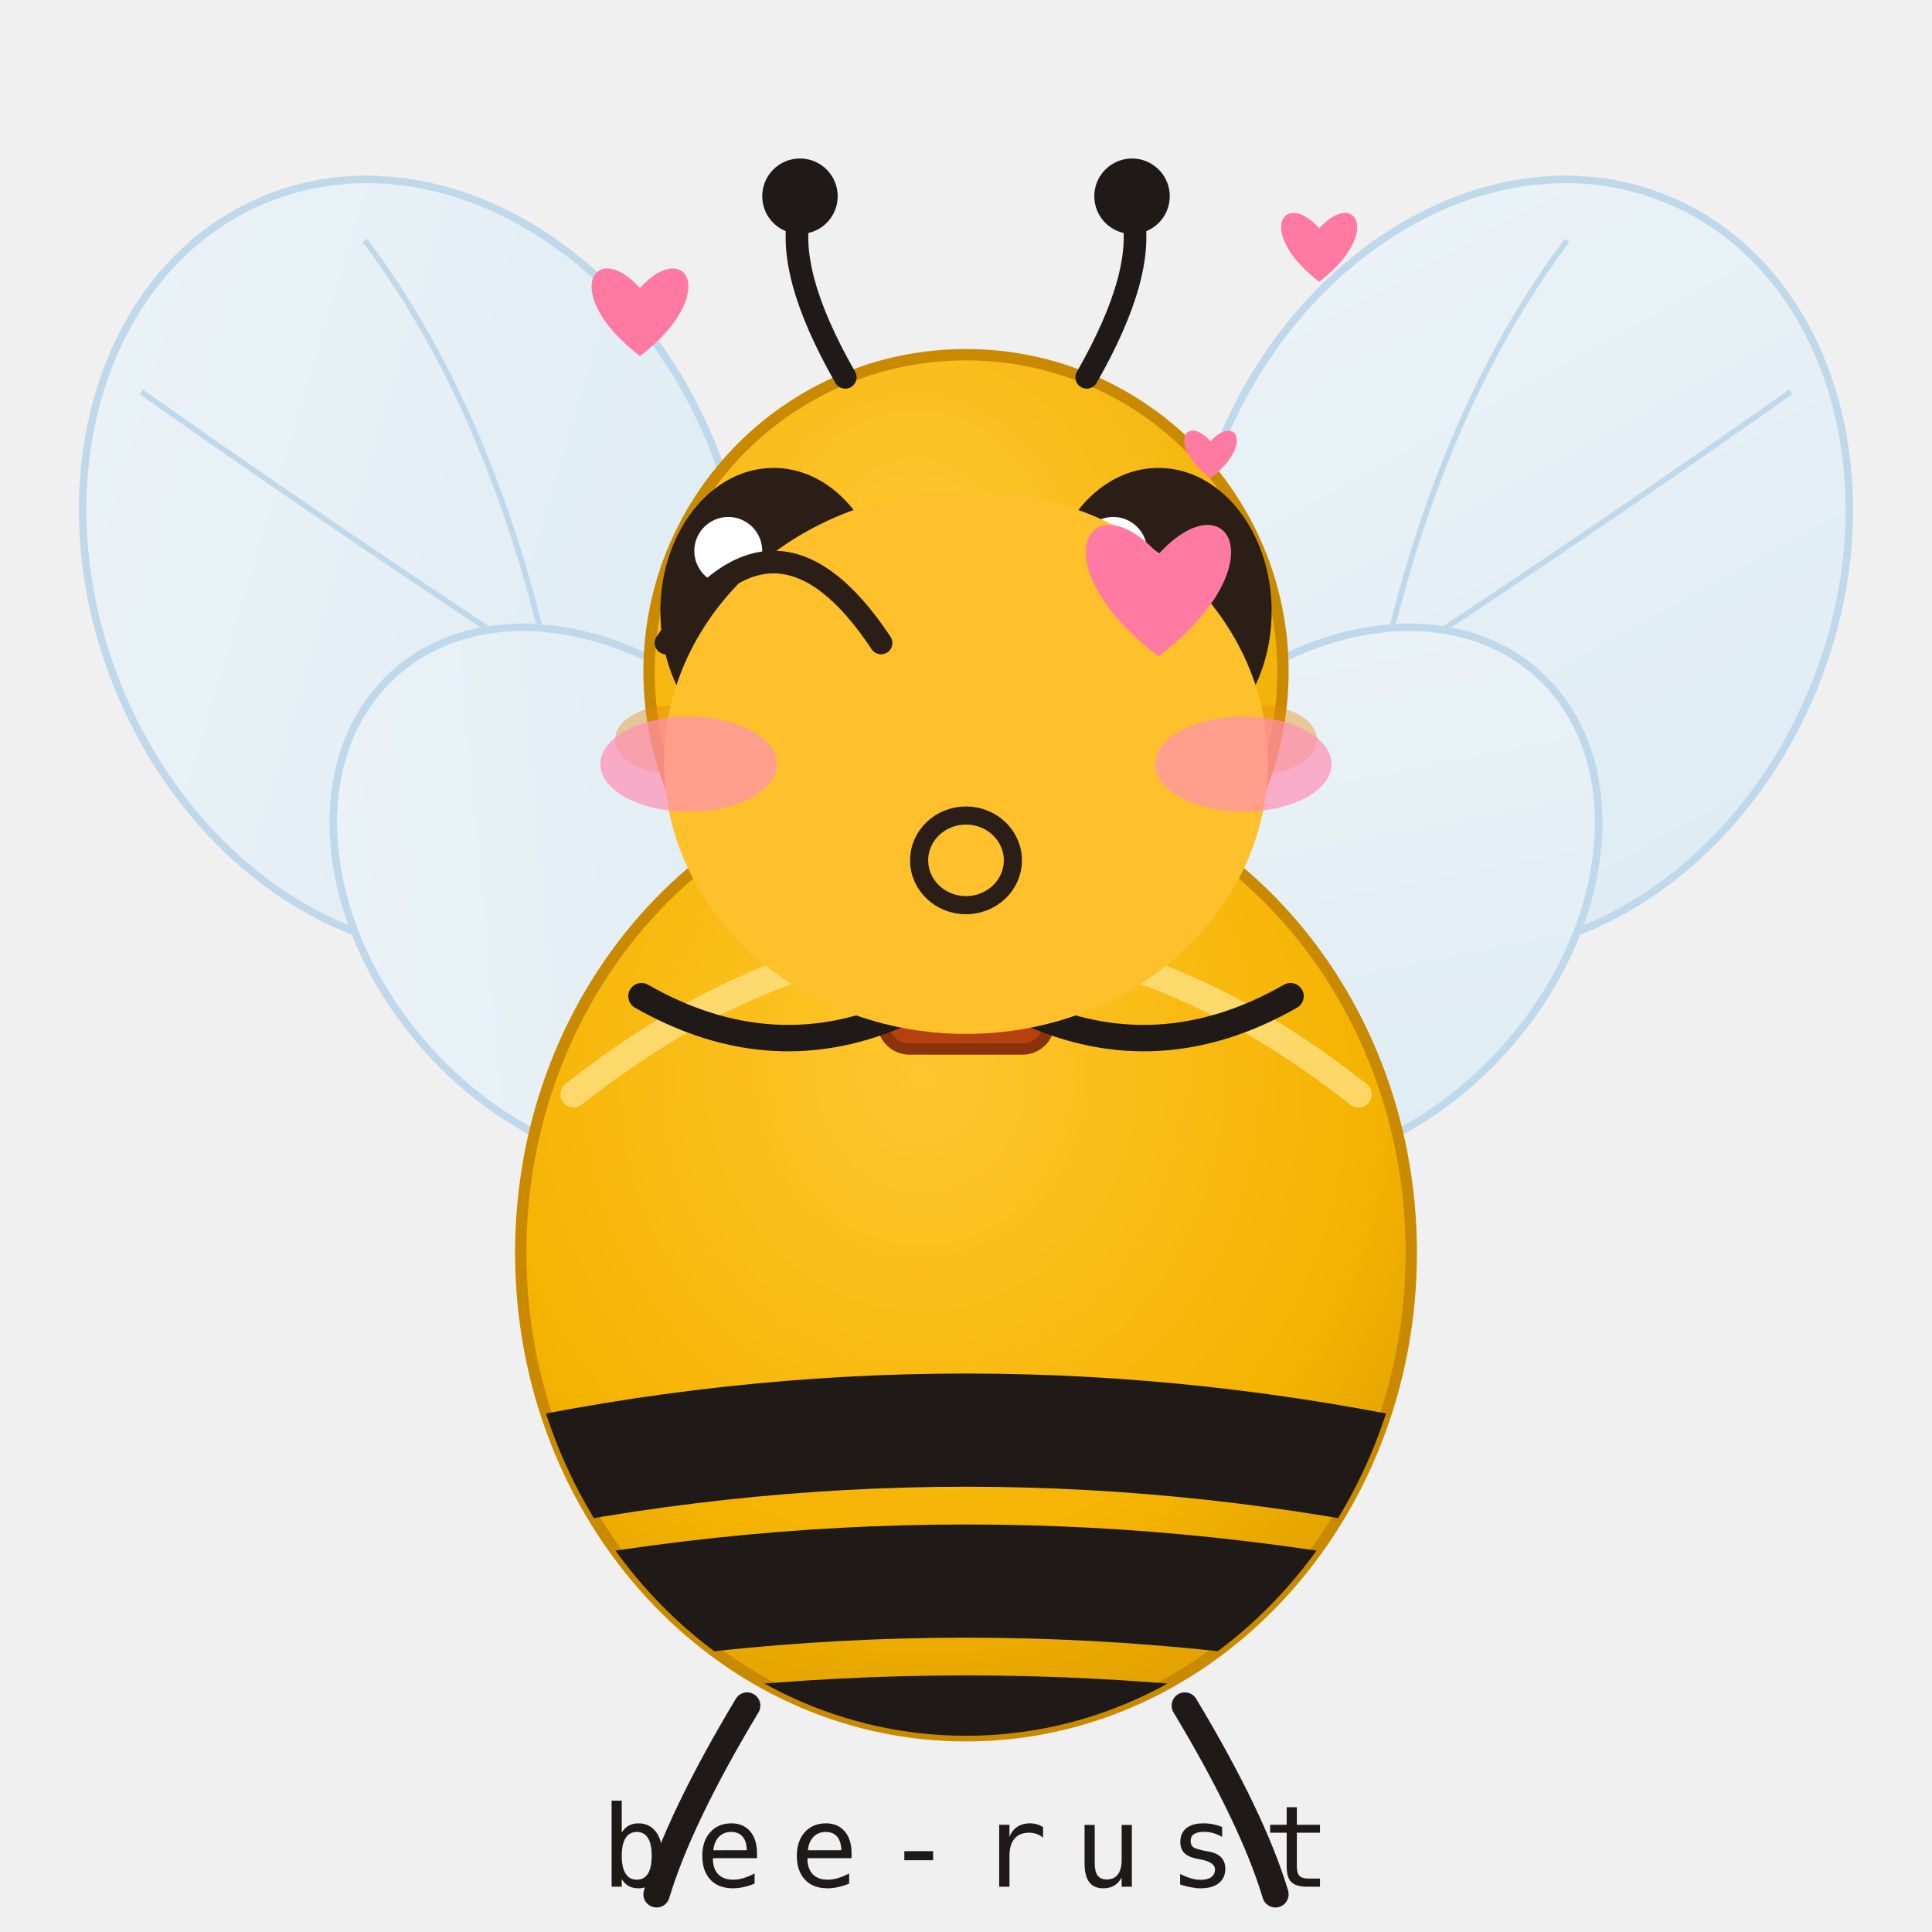
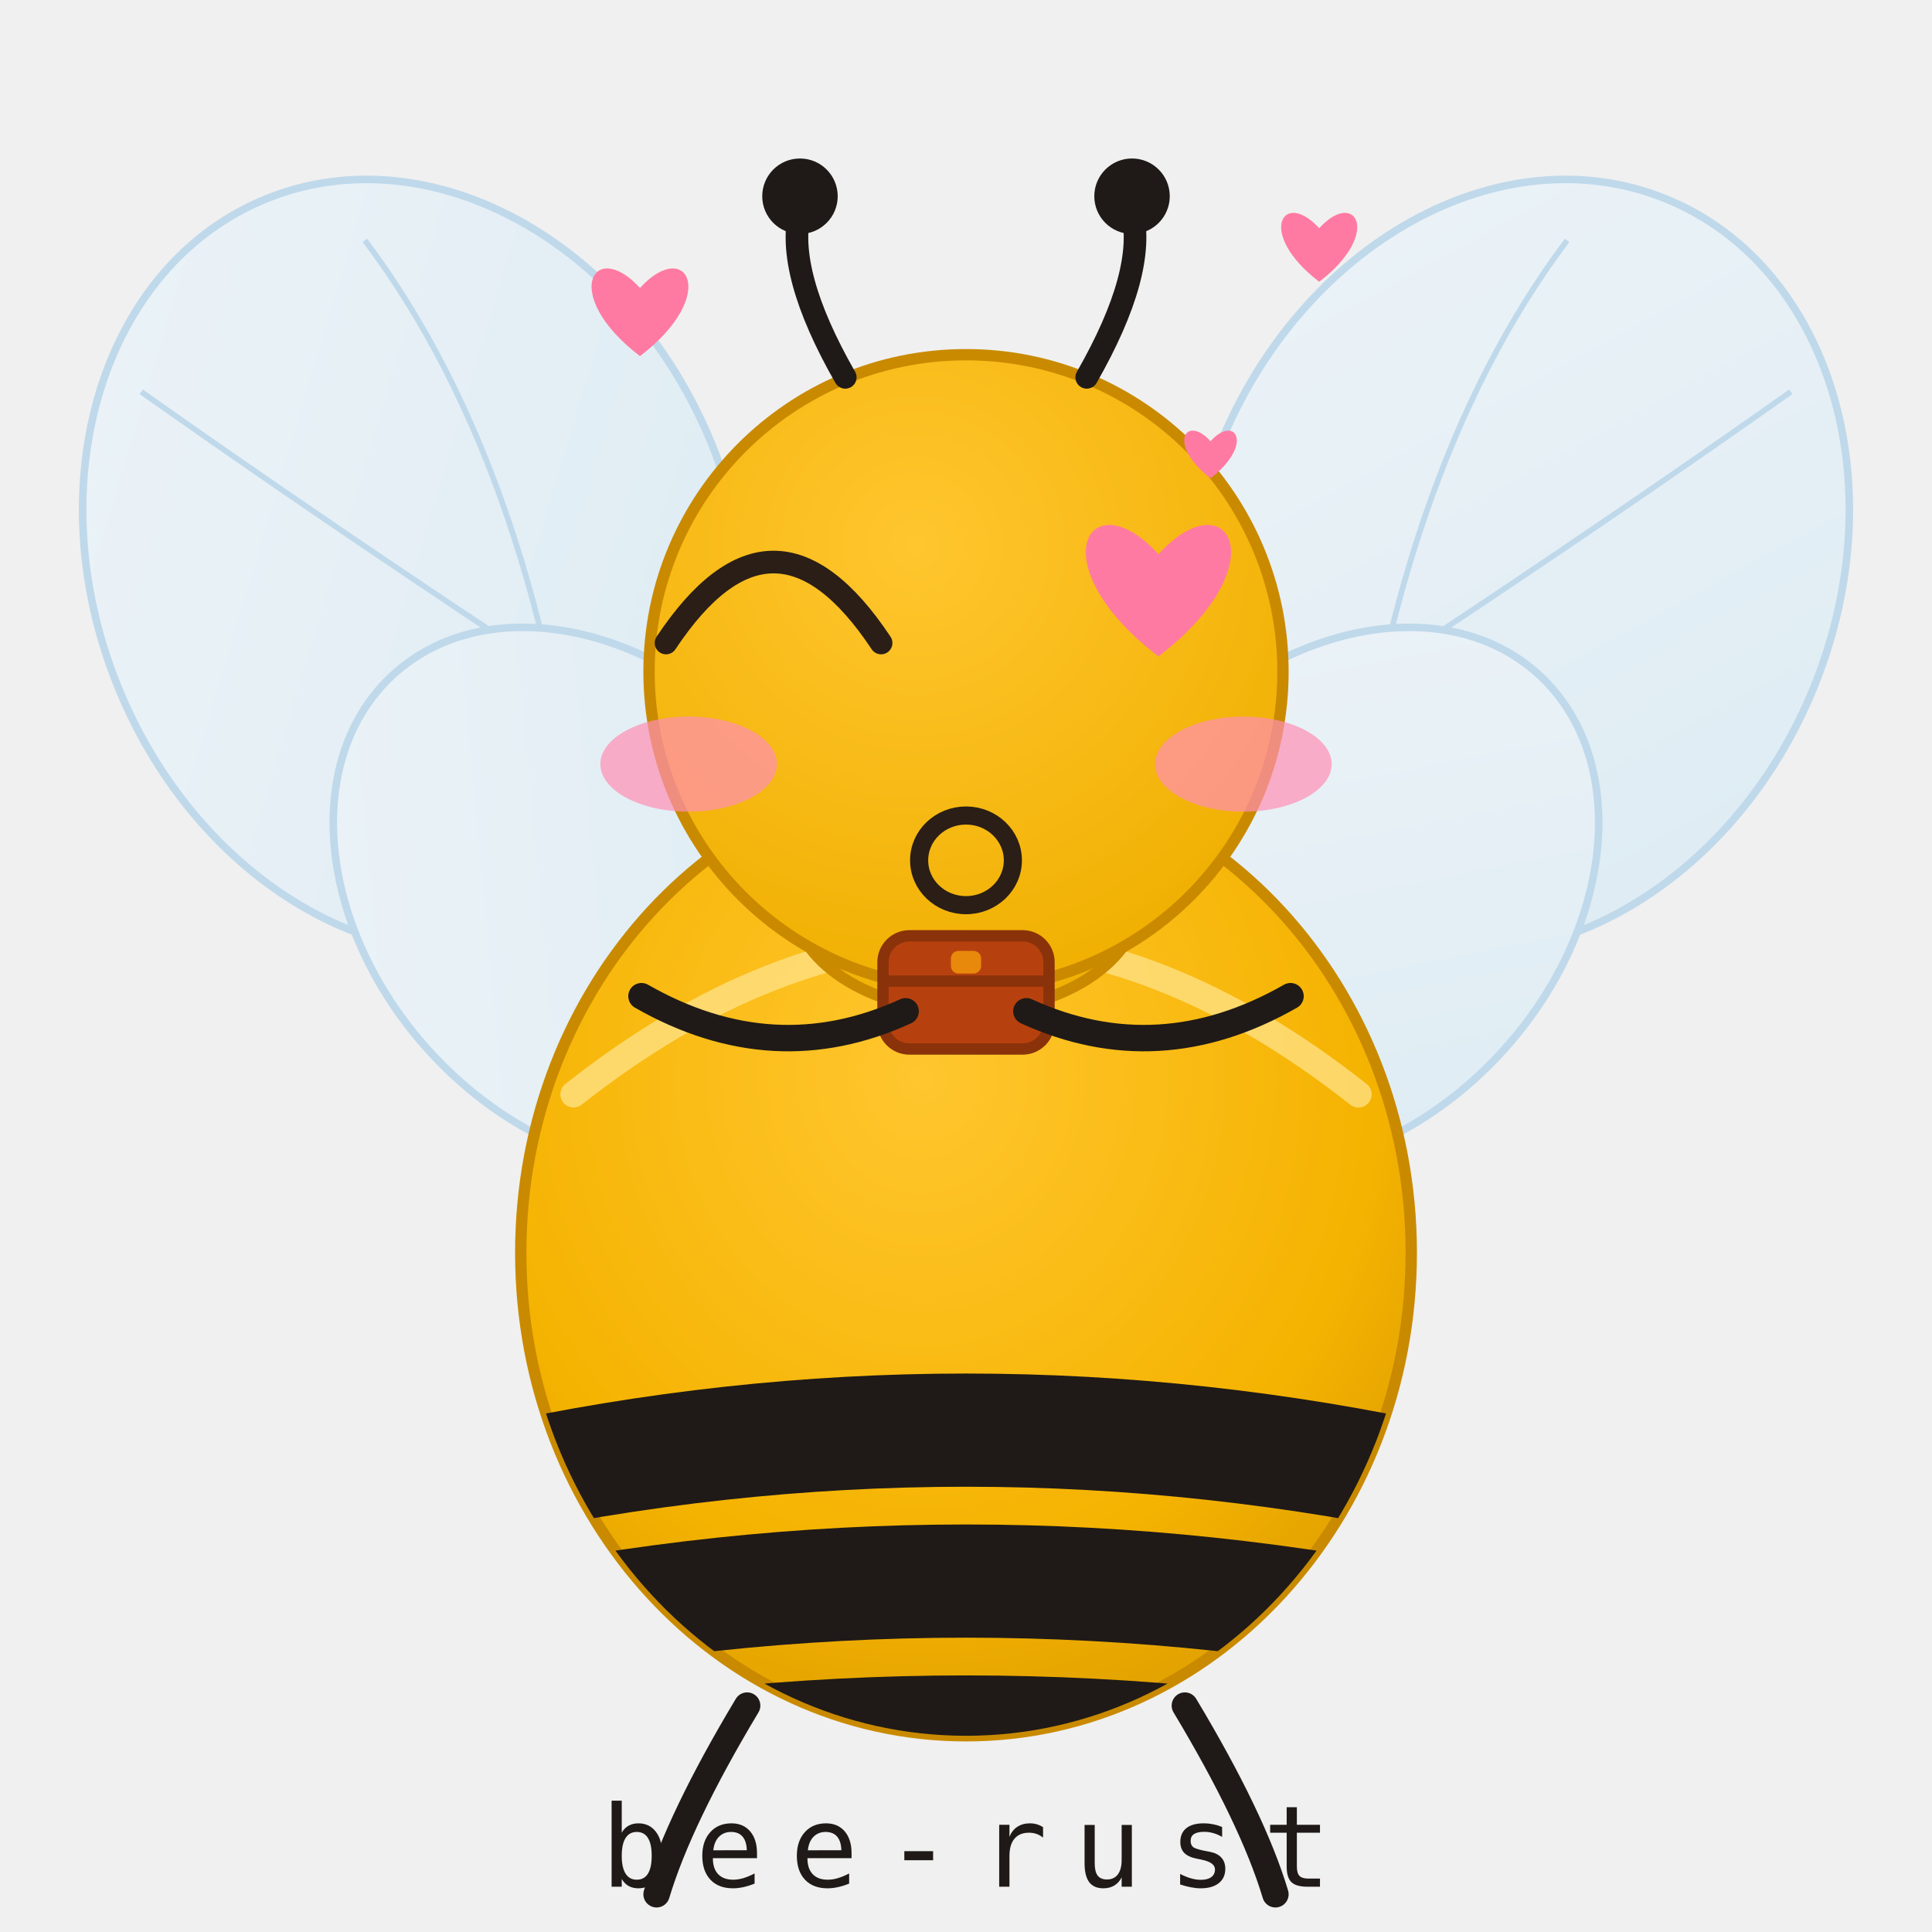
<svg xmlns="http://www.w3.org/2000/svg" viewBox="0 0 512 512" width="512" height="512" role="img" aria-label="Rusty · 撒娇 Coquettish">
  <style>
.ex-motion { animation: ex-sway 2.4s ease-in-out infinite; transform-box: fill-box; transform-origin: 50% 50%; }
.ex-anim-tear { animation: ex-tear 1.8s ease-in infinite; transform-box: fill-box; transform-origin: center; }
.ex-anim-sweat { animation: ex-tear 1.5s ease-in infinite; transform-box: fill-box; transform-origin: center; }
.ex-anim-heart { animation: ex-heart 2.2s ease-out infinite; transform-box: fill-box; transform-origin: center; }
.ex-anim-spark { animation: ex-spark 1.9s ease-in-out infinite; transform-box: fill-box; transform-origin: center; }
.ex-anim-rain { animation: ex-rain 1.4s linear infinite; transform-box: fill-box; transform-origin: center; }
.ex-anim-confetti { animation: ex-confetti 2.4s linear infinite; transform-box: fill-box; transform-origin: center; }
.ex-anim-pulse { animation: ex-pulse 1.6s ease-in-out infinite; transform-box: fill-box; transform-origin: center; }
.ex-anim-knock { animation: ex-knock 0.55s ease-in-out infinite; transform-box: fill-box; transform-origin: center; }
.ex-anim-knockline { animation: ex-knockline 0.55s ease-out infinite; transform-box: fill-box; transform-origin: center; }
.ex-anim-palm { animation: ex-palm 0.9s ease-in-out infinite; transform-box: fill-box; transform-origin: center; }
.ex-anim-steam { animation: ex-steam 1.8s ease-out infinite; transform-box: fill-box; transform-origin: center; }
.ex-anim-shock { animation: ex-shock 0.5s ease-in-out infinite; transform-box: fill-box; transform-origin: center; }
.ex-anim-please { animation: ex-please 1.4s ease-in-out infinite; transform-box: fill-box; transform-origin: center; }
.ex-anim-drift { animation: ex-drift 4.5s ease-in-out infinite; transform-box: fill-box; transform-origin: center; }
@keyframes ex-sway { 0%,100% { transform: rotate(0deg); } 50% { transform: rotate(-2.5deg); } }
@keyframes ex-tear { 0% { transform: translateY(0); opacity: 0; } 18% { opacity: 1; } 100% { transform: translateY(33px); opacity: 0; } }
@keyframes ex-heart { 0% { transform: translateY(0) scale(.65); opacity: 0; } 20% { opacity: 1; } 100% { transform: translateY(-54px) scale(1.15); opacity: 0; } }
@keyframes ex-spark { 0%,100% { transform: scale(.6) rotate(0deg); opacity: .3; } 50% { transform: scale(1.15) rotate(25deg); opacity: 1; } }
@keyframes ex-rain { 0% { transform: translateY(0); opacity: 0; } 20% { opacity: 1; } 100% { transform: translateY(36px); opacity: 0; } }
@keyframes ex-confetti { 0% { transform: translateY(-10.5px) rotate(0deg); opacity: 1; } 100% { transform: translateY(48px) rotate(200deg); opacity: 0; } }
@keyframes ex-pulse { 0%,100% { transform: scale(1); opacity: .35; } 50% { transform: scale(1.18); opacity: .7; } }
@keyframes ex-knock { 0%,100% { transform: translateX(13.5px); } 35% { transform: translateX(0); } }
@keyframes ex-knockline { 0%,100% { transform: scaleX(.6); opacity: .35; } 35% { transform: scaleX(1); opacity: 1; } }
@keyframes ex-palm { 0%,100% { transform: translateY(0) rotate(0deg); } 50% { transform: translateY(-3.6px) rotate(-4deg); } }
@keyframes ex-steam { 0% { transform: translateY(0); opacity: .7; } 100% { transform: translateY(-27px); opacity: 0; } }
@keyframes ex-shock { 0%,100% { transform: scaleX(.7); opacity: .4; } 50% { transform: scaleX(1.25); opacity: 1; } }
@keyframes ex-please { 0%,100% { transform: translateY(0); } 50% { transform: translateY(-5.4px); } }
@keyframes ex-drift { 0%,100% { transform: translateY(0); } 50% { transform: translateY(-6px); } }
@media (prefers-reduced-motion: reduce) {
  .ex-motion, [class*="ex-anim-"] { animation: none !important; }
}
</style>
  <g class="ex-motion ex-coquettish">
    <g class="ex-base">
      <defs>
        <radialGradient id="bellyGrad" cx="45%" cy="32%" r="72%">
          <stop offset="0%" stop-color="#FFC62E" />
          <stop offset="70%" stop-color="#F5B301">
        
      </stop>
          <stop offset="100%" stop-color="#DE9E00" />
        </radialGradient>
        <radialGradient id="headGrad" cx="42%" cy="30%" r="75%">
          <stop offset="0%" stop-color="#FFC62E" />
          <stop offset="100%" stop-color="#F0AF00" />
        </radialGradient>
        <linearGradient id="wingGrad" x1="0" y1="0" x2="1" y2="1">
          <stop offset="0%" stop-color="#EAF5FC" />
          <stop offset="100%" stop-color="#CFE8F5" />
        </linearGradient>
        <clipPath id="bellyClip">
          <ellipse cx="256" cy="332" rx="118" ry="128" />
        </clipPath>
      </defs>
      <g>
        <g fill="url(#wingGrad)" stroke="#9FC9E8" stroke-width="2" opacity="0.6">
          <g>
            <ellipse cx="110" cy="150" rx="85" ry="105" transform="rotate(-22 110 150)" />
            <path d="M60 80 Q105 150 165 235" fill="none" stroke-width="1.5" transform="rotate(-22 110 150)" />
            <path d="M130 65 Q150 140 120 245" fill="none" stroke-width="1.5" transform="rotate(-22 110 150)" />
          </g>
          <g>
            <ellipse cx="402" cy="150" rx="85" ry="105" transform="rotate(22 402 150)" />
            <path d="M452 80 Q407 150 347 235" fill="none" stroke-width="1.5" transform="rotate(22 402 150)" />
            <path d="M382 65 Q362 140 392 245" fill="none" stroke-width="1.5" transform="rotate(22 402 150)" />
          </g>
          <g>
            <ellipse cx="158" cy="238" rx="60" ry="80" transform="rotate(-42 158 238)" />
          </g>
          <g>
            <ellipse cx="354" cy="238" rx="60" ry="80" transform="rotate(42 354 238)" />
          </g>
        </g>
        <g stroke="#1F1A17" stroke-width="7" stroke-linecap="round" fill="none">
          <path d="M198 452 Q180 482 174 502" />
          <path d="M314 452 Q332 482 338 502" />
        </g>
        <g>
          <ellipse cx="256" cy="332" rx="118" ry="128" fill="url(#bellyGrad)" stroke="#C98A00" stroke-width="3" />
          <path d="M152 290 Q256 208 360 290" fill="none" stroke="#FFE38A" stroke-width="7" stroke-linecap="round" opacity="0.75">
      
    </path>
          <g clip-path="url(#bellyClip)">
            <path d="M128 378 Q256 350 384 378 L384 408 Q256 380 128 408 Z" fill="#1F1A17" />
            <path d="M124 418 Q256 390 388 418 L388 448 Q256 420 124 448 Z" fill="#1F1A17" />
            <path d="M120 458 Q256 430 392 458 L392 486 Q256 460 120 486 Z" fill="#1F1A17" />
          </g>
        </g>
        <ellipse cx="256" cy="238" rx="46" ry="30" fill="url(#headGrad)" stroke="#C98A00" stroke-width="3" />
        <circle cx="256" cy="178" r="84" fill="url(#headGrad)" stroke="#C98A00" stroke-width="3" />
        <g stroke="#1F1A17" stroke-width="6" stroke-linecap="round" fill="#1F1A17">
          <path d="M224 100 Q208 72 212 56" fill="none" />
          <circle cx="212" cy="52" r="7" />
          <path d="M288 100 Q304 72 300 56" fill="none" />
          <circle cx="300" cy="52" r="7" />
        </g>
-         <ellipse cx="205" cy="162" rx="30" ry="38" fill="#2A1E16" />
-         <ellipse cx="307" cy="162" rx="30" ry="38" fill="#2A1E16" />
-         <circle cx="193" cy="146" r="9" fill="#FFFFFF" />
-         <circle cx="295" cy="146" r="9" fill="#FFFFFF" />
-         <circle cx="191" cy="143" r="3.5" fill="#FFFFFF" />
-         <path d="M244 216 Q256 228 268 216" fill="none" stroke="#1F1A17" stroke-width="5" stroke-linecap="round" />
-         <ellipse cx="178" cy="196" rx="15" ry="9" fill="#E8890C" opacity="0.4" />
-         <ellipse cx="334" cy="196" rx="15" ry="9" fill="#E8890C" opacity="0.4" />
        <g>
          <rect x="234" y="248" width="44" height="30" rx="7" fill="#B7410E" stroke="#8A320A" stroke-width="3" />
          <path d="M234 260 L278 260" stroke="#8A320A" stroke-width="3" />
          <rect x="252" y="252" width="8" height="6" rx="2" fill="#E8890C" />
          <path d="M170 264 Q205 284 240 268" fill="none" stroke="#1F1A17" stroke-width="7" stroke-linecap="round" />
          <path d="M342 264 Q307 284 272 268" fill="none" stroke="#1F1A17" stroke-width="7" stroke-linecap="round" />
        </g>
        <text x="256" y="500" text-anchor="middle" font-family="ui-monospace,SFMono-Regular,Menlo,monospace" font-size="30" letter-spacing="7" fill="#1F1A17">bee-rust</text>
      </g>
    </g>
    <g class="ex-face">
-       <ellipse cx="256" cy="202" rx="80" ry="72" fill="#FFC12B" />
      <path d="M 176.5,170.4 Q 205,127.5 233.5,170.4" fill="none" stroke="#2A1E16" stroke-width="6" stroke-linecap="round" />
      <path class="ex-anim-pulse" style="animation-delay:0s" d="M 307,173.97 C 274.87,149.4 288.73,126.72 307,146.88 C 325.27,126.72 339.13,149.4 307,173.97 Z" fill="#FF7AA2" />
      <ellipse cx="256" cy="228" rx="12.42" ry="11.88" fill="none" stroke="#2A1E16" stroke-width="4.8" />
      <ellipse class="ex-anim-pulse" cx="182.5" cy="202.5" rx="23.4" ry="12.6" fill="#FF8FB3" opacity="0.7" />
      <ellipse class="ex-anim-pulse" cx="329.5" cy="202.5" rx="23.4" ry="12.6" fill="#FF8FB3" opacity="0.7" />
      <path class="ex-anim-heart" style="animation-delay:0.0s" d="M 169.6,94.38 C 148.18,78 157.42,62.88 169.6,76.32 C 181.78,62.88 191.02,78 169.6,94.38 Z" fill="#FF7AA2" />
      <path class="ex-anim-heart" style="animation-delay:0.7s" d="M 349.6,74.67 C 332.77,61.8 340.03,49.92 349.6,60.48 C 359.17,49.92 366.43,61.8 349.6,74.67 Z" fill="#FF7AA2" />
      <path class="ex-anim-heart" style="animation-delay:1.3s" d="M 320.8,126.73 C 309.17,117.84 314.19,109.63 320.8,116.93 C 327.41,109.63 332.43,117.84 320.8,126.73 Z" fill="#FF7AA2" />
    </g>
  </g>
</svg>
